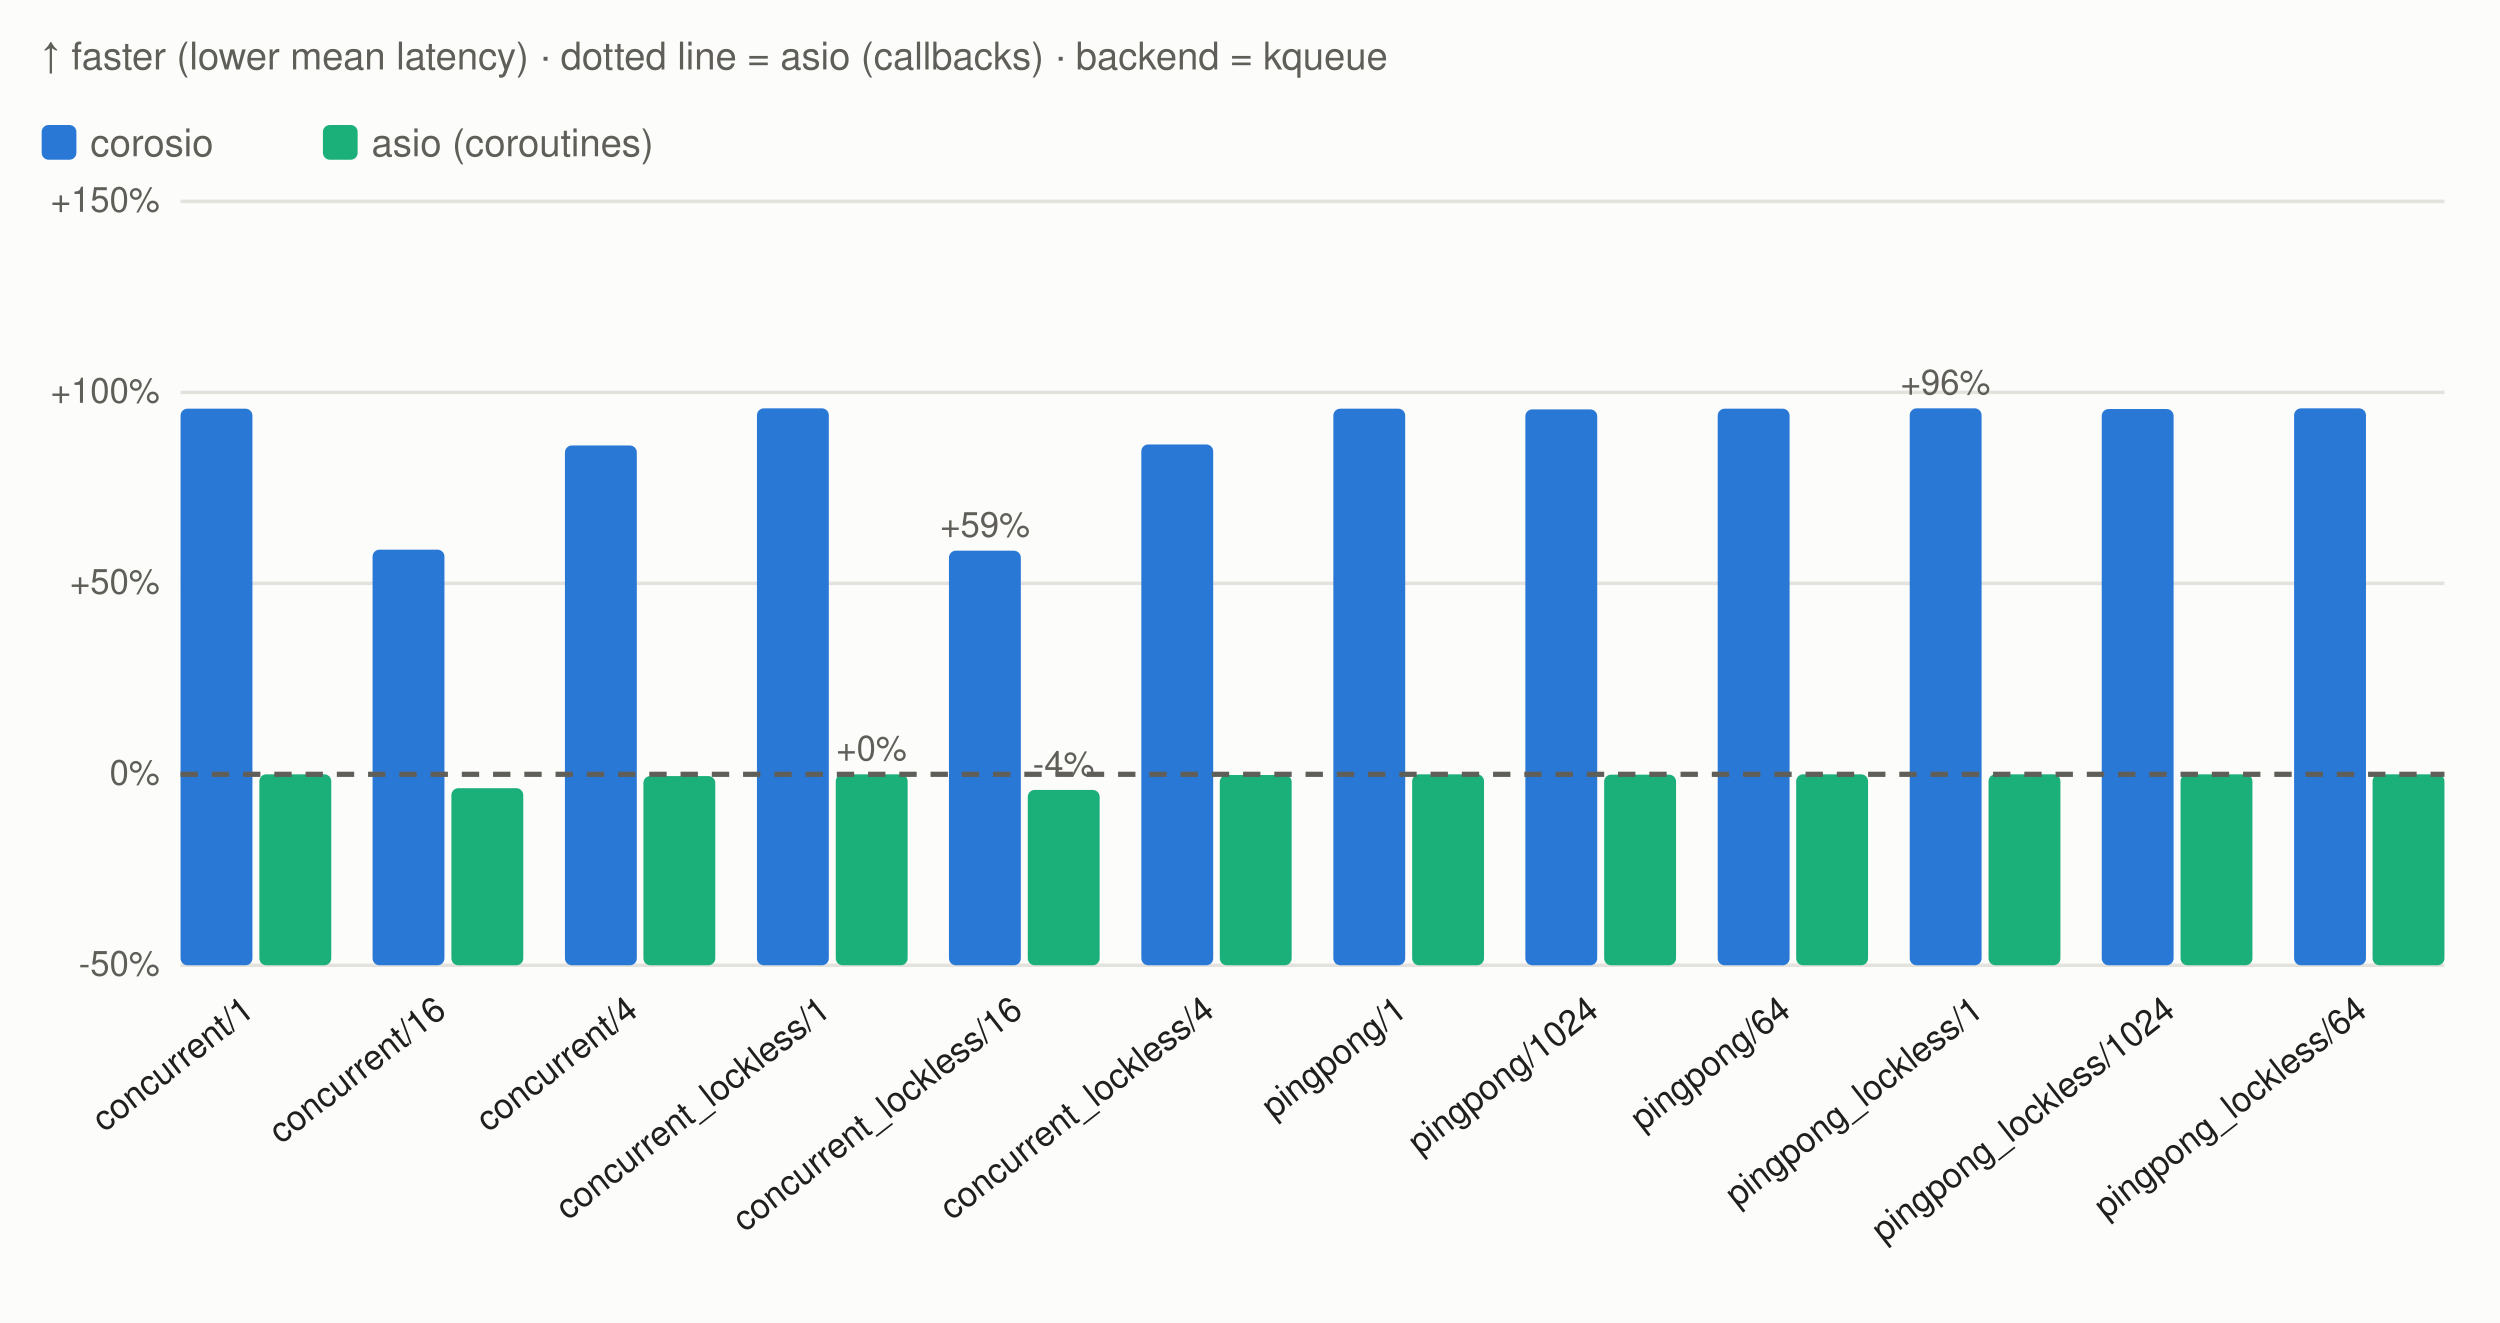
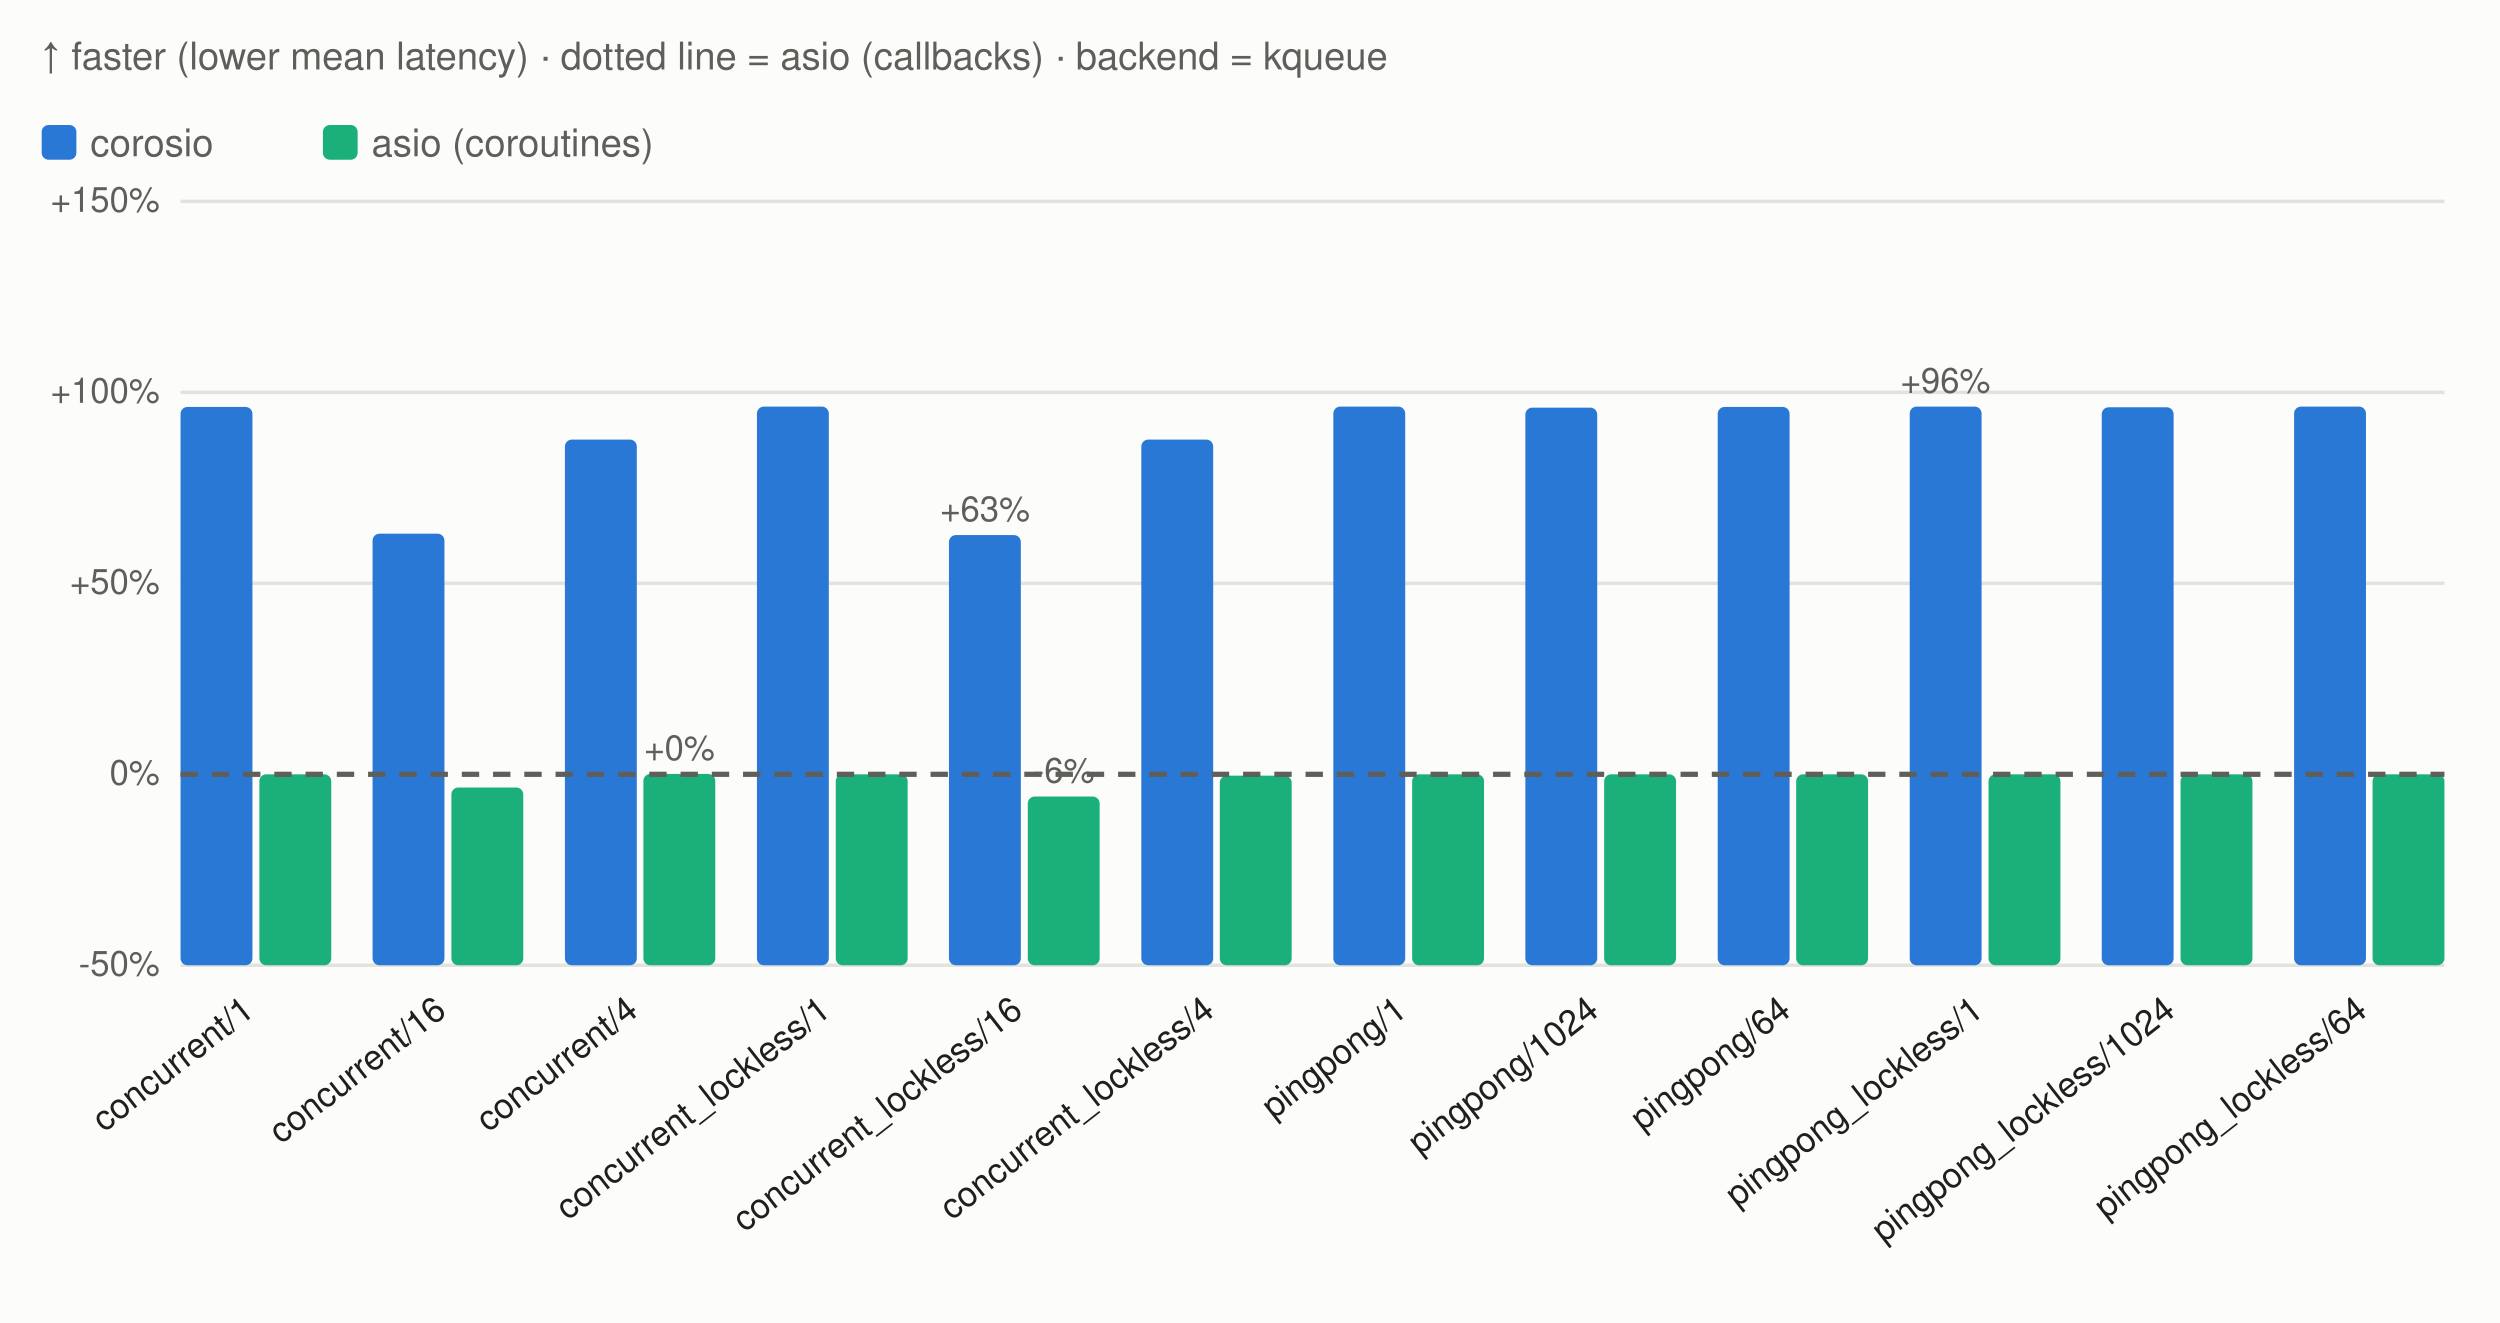
<svg xmlns="http://www.w3.org/2000/svg" class="bch-chart" width="720" height="381" viewBox="0 0 720 381">
  <style>.bch-chart{width:100%;height:auto;overflow:visible}.imageblock.bch-block{align-items:stretch}.imageblock.bch-block .content{width:100%}.bch-seg-label{fill:#ffffff;font-weight:700}html.dark .bch-exact&gt;summary.title,html.dark .bch-exact summary.title{color:var(--text-main-text-primary,#ffffff)}.boostlook .doc .openblock.bch-card{border:1px solid var(--border-border-secondary,#e3e2dc);border-radius:10px;padding:14px 14px 4px;margin-top:1.4rem;margin-bottom:1.4rem}.boostlook .doc .bch-card .imageblock.bch-block{margin-top:0;margin-bottom:0.25rem}.boostlook .doc .bch-card details.bch-exact{margin-top:0;margin-bottom:0.5rem;margin-left:0}.boostlook .doc .bch-card details.bch-exact&gt;summary{margin-left:2rem}.boostlook .doc .bch-card table.stretch,.boostlook #content .bch-card table.stretch{width:100%;margin-left:0;font-size:0.88em}.boostlook .doc .bch-card table.stretch td,.boostlook .doc .bch-card table.stretch th{padding:0.3rem 0.55rem}@media (prefers-color-scheme: dark) {.bch-surface{fill:#1a1a19}.bch-ink{fill:#ffffff}.bch-ink2{fill:#c3c2b7}.bch-grid{stroke:#3a3a38}.bch-zero{stroke:#c3c2b7}.bch-s-native{fill:#3987e5}.bch-s-uring{fill:#d95926}.bch-s-cb{fill:#199e70}.bch-div-pos{fill:#3987e5}.bch-div-neg{fill:#e66767}.bch-div-mid{fill:#383835}}html:not(.dark) .bch-surface{fill:transparent}html:not(.dark) .bch-ink{fill:#1f1f1e}html:not(.dark) .bch-ink2{fill:#5f5e58}html:not(.dark) .bch-grid{stroke:#e3e2dc}html:not(.dark) .bch-zero{stroke:#5f5e58}html:not(.dark) .bch-s-native{fill:#2a78d6}html:not(.dark) .bch-s-uring{fill:#eb6834}html:not(.dark) .bch-s-cb{fill:#1baf7a}html:not(.dark) .bch-div-pos{fill:#2a78d6}html:not(.dark) .bch-div-neg{fill:#e34948}html:not(.dark) .bch-div-mid{fill:#f0efec}html.dark .bch-surface{fill:transparent}html.dark .bch-ink{fill:#ffffff}html.dark .bch-ink2{fill:#c3c2b7}html.dark .bch-grid{stroke:#3a3a38}html.dark .bch-zero{stroke:#c3c2b7}html.dark .bch-s-native{fill:#3987e5}html.dark .bch-s-uring{fill:#d95926}html.dark .bch-s-cb{fill:#199e70}html.dark .bch-div-pos{fill:#3987e5}html.dark .bch-div-neg{fill:#e66767}html.dark .bch-div-mid{fill:#383835}</style>
  <rect width="720" height="381" class="bch-surface" fill="#fcfcfb" />
  <text x="12" y="20" font-family="-apple-system,Segoe UI,Helvetica,Arial,sans-serif" font-size="11" class="bch-ink2" fill="#5f5e58">↑ faster (lower mean latency) · dotted line = asio (callbacks) · backend = kqueue</text>
  <rect x="12" y="36" width="10" height="10" rx="2" class="bch-s-native" fill="#2a78d6" />
  <text x="26" y="45" font-family="-apple-system,Segoe UI,Helvetica,Arial,sans-serif" font-size="11" class="bch-ink2" fill="#5f5e58">corosio</text>
  <rect x="93" y="36" width="10" height="10" rx="2" class="bch-s-cb" fill="#1baf7a" />
  <text x="107" y="45" font-family="-apple-system,Segoe UI,Helvetica,Arial,sans-serif" font-size="11" class="bch-ink2" fill="#5f5e58">asio (coroutines)</text>
  <line x1="52" y1="278.0" x2="704" y2="278.0" class="bch-grid" stroke="#e3e2dc" stroke-width="1" />
  <text x="46" y="281.0" font-family="-apple-system,Segoe UI,Helvetica,Arial,sans-serif" font-size="10" class="bch-ink2" fill="#5f5e58" text-anchor="end">-50%</text>
  <line x1="52" y1="168.0" x2="704" y2="168.0" class="bch-grid" stroke="#e3e2dc" stroke-width="1" />
  <text x="46" y="171.0" font-family="-apple-system,Segoe UI,Helvetica,Arial,sans-serif" font-size="10" class="bch-ink2" fill="#5f5e58" text-anchor="end">+50%</text>
  <line x1="52" y1="113.0" x2="704" y2="113.0" class="bch-grid" stroke="#e3e2dc" stroke-width="1" />
  <text x="46" y="116.0" font-family="-apple-system,Segoe UI,Helvetica,Arial,sans-serif" font-size="10" class="bch-ink2" fill="#5f5e58" text-anchor="end">+100%</text>
  <line x1="52" y1="58.0" x2="704" y2="58.0" class="bch-grid" stroke="#e3e2dc" stroke-width="1" />
  <text x="46" y="61.0" font-family="-apple-system,Segoe UI,Helvetica,Arial,sans-serif" font-size="10" class="bch-ink2" fill="#5f5e58" text-anchor="end">+150%</text>
  <text x="46" y="226.0" font-family="-apple-system,Segoe UI,Helvetica,Arial,sans-serif" font-size="10" class="bch-ink2" fill="#5f5e58" text-anchor="end">0%</text>
-   <rect x="52.0" y="117.7" width="20.7" height="160.3" rx="2" class="bch-s-native" fill="#2a78d6" />
+   <rect x="52.0" y="117.2" width="20.7" height="160.8" rx="2" class="bch-s-native" fill="#2a78d6" />
  <rect x="74.7" y="223.0" width="20.7" height="55.0" rx="2" class="bch-s-cb" fill="#1baf7a" />
  <text x="73.7" y="292.0" font-family="-apple-system,Segoe UI,Helvetica,Arial,sans-serif" font-size="10" class="bch-ink" fill="#1f1f1e" text-anchor="end" transform="rotate(-38 73.7 292.0)">concurrent/1</text>
-   <rect x="107.3" y="158.3" width="20.7" height="119.7" rx="2" class="bch-s-native" fill="#2a78d6" />
-   <rect x="130.0" y="227.0" width="20.7" height="51.0" rx="2" class="bch-s-cb" fill="#1baf7a" />
+   <rect x="107.3" y="153.7" width="20.7" height="124.3" rx="2" class="bch-s-native" fill="#2a78d6" />
+   <rect x="130.0" y="226.8" width="20.7" height="51.2" rx="2" class="bch-s-cb" fill="#1baf7a" />
  <text x="129.0" y="292.0" font-family="-apple-system,Segoe UI,Helvetica,Arial,sans-serif" font-size="10" class="bch-ink" fill="#1f1f1e" text-anchor="end" transform="rotate(-38 129.0 292.0)">concurrent/16</text>
-   <rect x="162.7" y="128.3" width="20.7" height="149.7" rx="2" class="bch-s-native" fill="#2a78d6" />
-   <rect x="185.3" y="223.5" width="20.7" height="54.5" rx="2" class="bch-s-cb" fill="#1baf7a" />
+   <rect x="162.7" y="126.6" width="20.7" height="151.4" rx="2" class="bch-s-native" fill="#2a78d6" />
+   <rect x="185.3" y="222.9" width="20.7" height="55.1" rx="2" class="bch-s-cb" fill="#1baf7a" />
+   <text x="195.7" y="218.9" font-family="-apple-system,Segoe UI,Helvetica,Arial,sans-serif" font-size="10" class="bch-ink2" fill="#5f5e58" text-anchor="middle">+0%</text>
  <text x="184.3" y="292.0" font-family="-apple-system,Segoe UI,Helvetica,Arial,sans-serif" font-size="10" class="bch-ink" fill="#1f1f1e" text-anchor="end" transform="rotate(-38 184.3 292.0)">concurrent/4</text>
-   <rect x="218.0" y="117.6" width="20.7" height="160.4" rx="2" class="bch-s-native" fill="#2a78d6" />
+   <rect x="218.0" y="117.1" width="20.7" height="160.9" rx="2" class="bch-s-native" fill="#2a78d6" />
  <rect x="240.7" y="223.0" width="20.7" height="55.0" rx="2" class="bch-s-cb" fill="#1baf7a" />
-   <text x="251.0" y="219.0" font-family="-apple-system,Segoe UI,Helvetica,Arial,sans-serif" font-size="10" class="bch-ink2" fill="#5f5e58" text-anchor="middle">+0%</text>
  <text x="239.7" y="292.0" font-family="-apple-system,Segoe UI,Helvetica,Arial,sans-serif" font-size="10" class="bch-ink" fill="#1f1f1e" text-anchor="end" transform="rotate(-38 239.7 292.0)">concurrent_lockless/1</text>
-   <rect x="273.3" y="158.6" width="20.7" height="119.4" rx="2" class="bch-s-native" fill="#2a78d6" />
-   <text x="283.7" y="154.6" font-family="-apple-system,Segoe UI,Helvetica,Arial,sans-serif" font-size="10" class="bch-ink2" fill="#5f5e58" text-anchor="middle">+59%</text>
-   <rect x="296.0" y="227.5" width="20.7" height="50.5" rx="2" class="bch-s-cb" fill="#1baf7a" />
-   <text x="306.3" y="223.5" font-family="-apple-system,Segoe UI,Helvetica,Arial,sans-serif" font-size="10" class="bch-ink2" fill="#5f5e58" text-anchor="middle">-4%</text>
+   <rect x="273.3" y="154.1" width="20.7" height="123.9" rx="2" class="bch-s-native" fill="#2a78d6" />
+   <text x="283.7" y="150.1" font-family="-apple-system,Segoe UI,Helvetica,Arial,sans-serif" font-size="10" class="bch-ink2" fill="#5f5e58" text-anchor="middle">+63%</text>
+   <rect x="296.0" y="229.4" width="20.7" height="48.6" rx="2" class="bch-s-cb" fill="#1baf7a" />
+   <text x="306.3" y="225.4" font-family="-apple-system,Segoe UI,Helvetica,Arial,sans-serif" font-size="10" class="bch-ink2" fill="#5f5e58" text-anchor="middle">-6%</text>
  <text x="295.0" y="292.0" font-family="-apple-system,Segoe UI,Helvetica,Arial,sans-serif" font-size="10" class="bch-ink" fill="#1f1f1e" text-anchor="end" transform="rotate(-38 295.0 292.0)">concurrent_lockless/16</text>
-   <rect x="328.7" y="128.0" width="20.7" height="150.0" rx="2" class="bch-s-native" fill="#2a78d6" />
-   <rect x="351.3" y="223.2" width="20.7" height="54.8" rx="2" class="bch-s-cb" fill="#1baf7a" />
+   <rect x="328.7" y="126.6" width="20.7" height="151.4" rx="2" class="bch-s-native" fill="#2a78d6" />
+   <rect x="351.3" y="223.4" width="20.7" height="54.6" rx="2" class="bch-s-cb" fill="#1baf7a" />
  <text x="350.3" y="292.0" font-family="-apple-system,Segoe UI,Helvetica,Arial,sans-serif" font-size="10" class="bch-ink" fill="#1f1f1e" text-anchor="end" transform="rotate(-38 350.3 292.0)">concurrent_lockless/4</text>
-   <rect x="384.0" y="117.7" width="20.7" height="160.3" rx="2" class="bch-s-native" fill="#2a78d6" />
+   <rect x="384.0" y="117.1" width="20.7" height="160.9" rx="2" class="bch-s-native" fill="#2a78d6" />
  <rect x="406.7" y="223.0" width="20.7" height="55.0" rx="2" class="bch-s-cb" fill="#1baf7a" />
  <text x="405.7" y="292.0" font-family="-apple-system,Segoe UI,Helvetica,Arial,sans-serif" font-size="10" class="bch-ink" fill="#1f1f1e" text-anchor="end" transform="rotate(-38 405.7 292.0)">pingpong/1</text>
-   <rect x="439.3" y="117.9" width="20.7" height="160.1" rx="2" class="bch-s-native" fill="#2a78d6" />
-   <rect x="462.0" y="223.1" width="20.7" height="54.9" rx="2" class="bch-s-cb" fill="#1baf7a" />
+   <rect x="439.3" y="117.4" width="20.7" height="160.6" rx="2" class="bch-s-native" fill="#2a78d6" />
+   <rect x="462.0" y="223.0" width="20.7" height="55.0" rx="2" class="bch-s-cb" fill="#1baf7a" />
  <text x="461.0" y="292.0" font-family="-apple-system,Segoe UI,Helvetica,Arial,sans-serif" font-size="10" class="bch-ink" fill="#1f1f1e" text-anchor="end" transform="rotate(-38 461.0 292.0)">pingpong/1024</text>
-   <rect x="494.7" y="117.7" width="20.7" height="160.3" rx="2" class="bch-s-native" fill="#2a78d6" />
+   <rect x="494.7" y="117.2" width="20.7" height="160.8" rx="2" class="bch-s-native" fill="#2a78d6" />
  <rect x="517.3" y="223.0" width="20.7" height="55.0" rx="2" class="bch-s-cb" fill="#1baf7a" />
  <text x="516.3" y="292.0" font-family="-apple-system,Segoe UI,Helvetica,Arial,sans-serif" font-size="10" class="bch-ink" fill="#1f1f1e" text-anchor="end" transform="rotate(-38 516.3 292.0)">pingpong/64</text>
-   <rect x="550.0" y="117.6" width="20.7" height="160.4" rx="2" class="bch-s-native" fill="#2a78d6" />
-   <text x="560.3" y="113.6" font-family="-apple-system,Segoe UI,Helvetica,Arial,sans-serif" font-size="10" class="bch-ink2" fill="#5f5e58" text-anchor="middle">+96%</text>
+   <rect x="550.0" y="117.1" width="20.7" height="160.9" rx="2" class="bch-s-native" fill="#2a78d6" />
+   <text x="560.3" y="113.1" font-family="-apple-system,Segoe UI,Helvetica,Arial,sans-serif" font-size="10" class="bch-ink2" fill="#5f5e58" text-anchor="middle">+96%</text>
  <rect x="572.7" y="223.0" width="20.7" height="55.0" rx="2" class="bch-s-cb" fill="#1baf7a" />
  <text x="571.7" y="292.0" font-family="-apple-system,Segoe UI,Helvetica,Arial,sans-serif" font-size="10" class="bch-ink" fill="#1f1f1e" text-anchor="end" transform="rotate(-38 571.7 292.0)">pingpong_lockless/1</text>
-   <rect x="605.3" y="117.8" width="20.7" height="160.2" rx="2" class="bch-s-native" fill="#2a78d6" />
+   <rect x="605.3" y="117.3" width="20.7" height="160.7" rx="2" class="bch-s-native" fill="#2a78d6" />
  <rect x="628.0" y="223.0" width="20.7" height="55.0" rx="2" class="bch-s-cb" fill="#1baf7a" />
  <text x="627.0" y="292.0" font-family="-apple-system,Segoe UI,Helvetica,Arial,sans-serif" font-size="10" class="bch-ink" fill="#1f1f1e" text-anchor="end" transform="rotate(-38 627.0 292.0)">pingpong_lockless/1024</text>
-   <rect x="660.7" y="117.6" width="20.7" height="160.4" rx="2" class="bch-s-native" fill="#2a78d6" />
+   <rect x="660.7" y="117.1" width="20.7" height="160.9" rx="2" class="bch-s-native" fill="#2a78d6" />
  <rect x="683.3" y="223.0" width="20.7" height="55.0" rx="2" class="bch-s-cb" fill="#1baf7a" />
  <text x="682.3" y="292.0" font-family="-apple-system,Segoe UI,Helvetica,Arial,sans-serif" font-size="10" class="bch-ink" fill="#1f1f1e" text-anchor="end" transform="rotate(-38 682.3 292.0)">pingpong_lockless/64</text>
  <line x1="52" y1="223.0" x2="704" y2="223.0" class="bch-zero" stroke="#5f5e58" stroke-width="1.5" stroke-dasharray="5 4" />
</svg>
